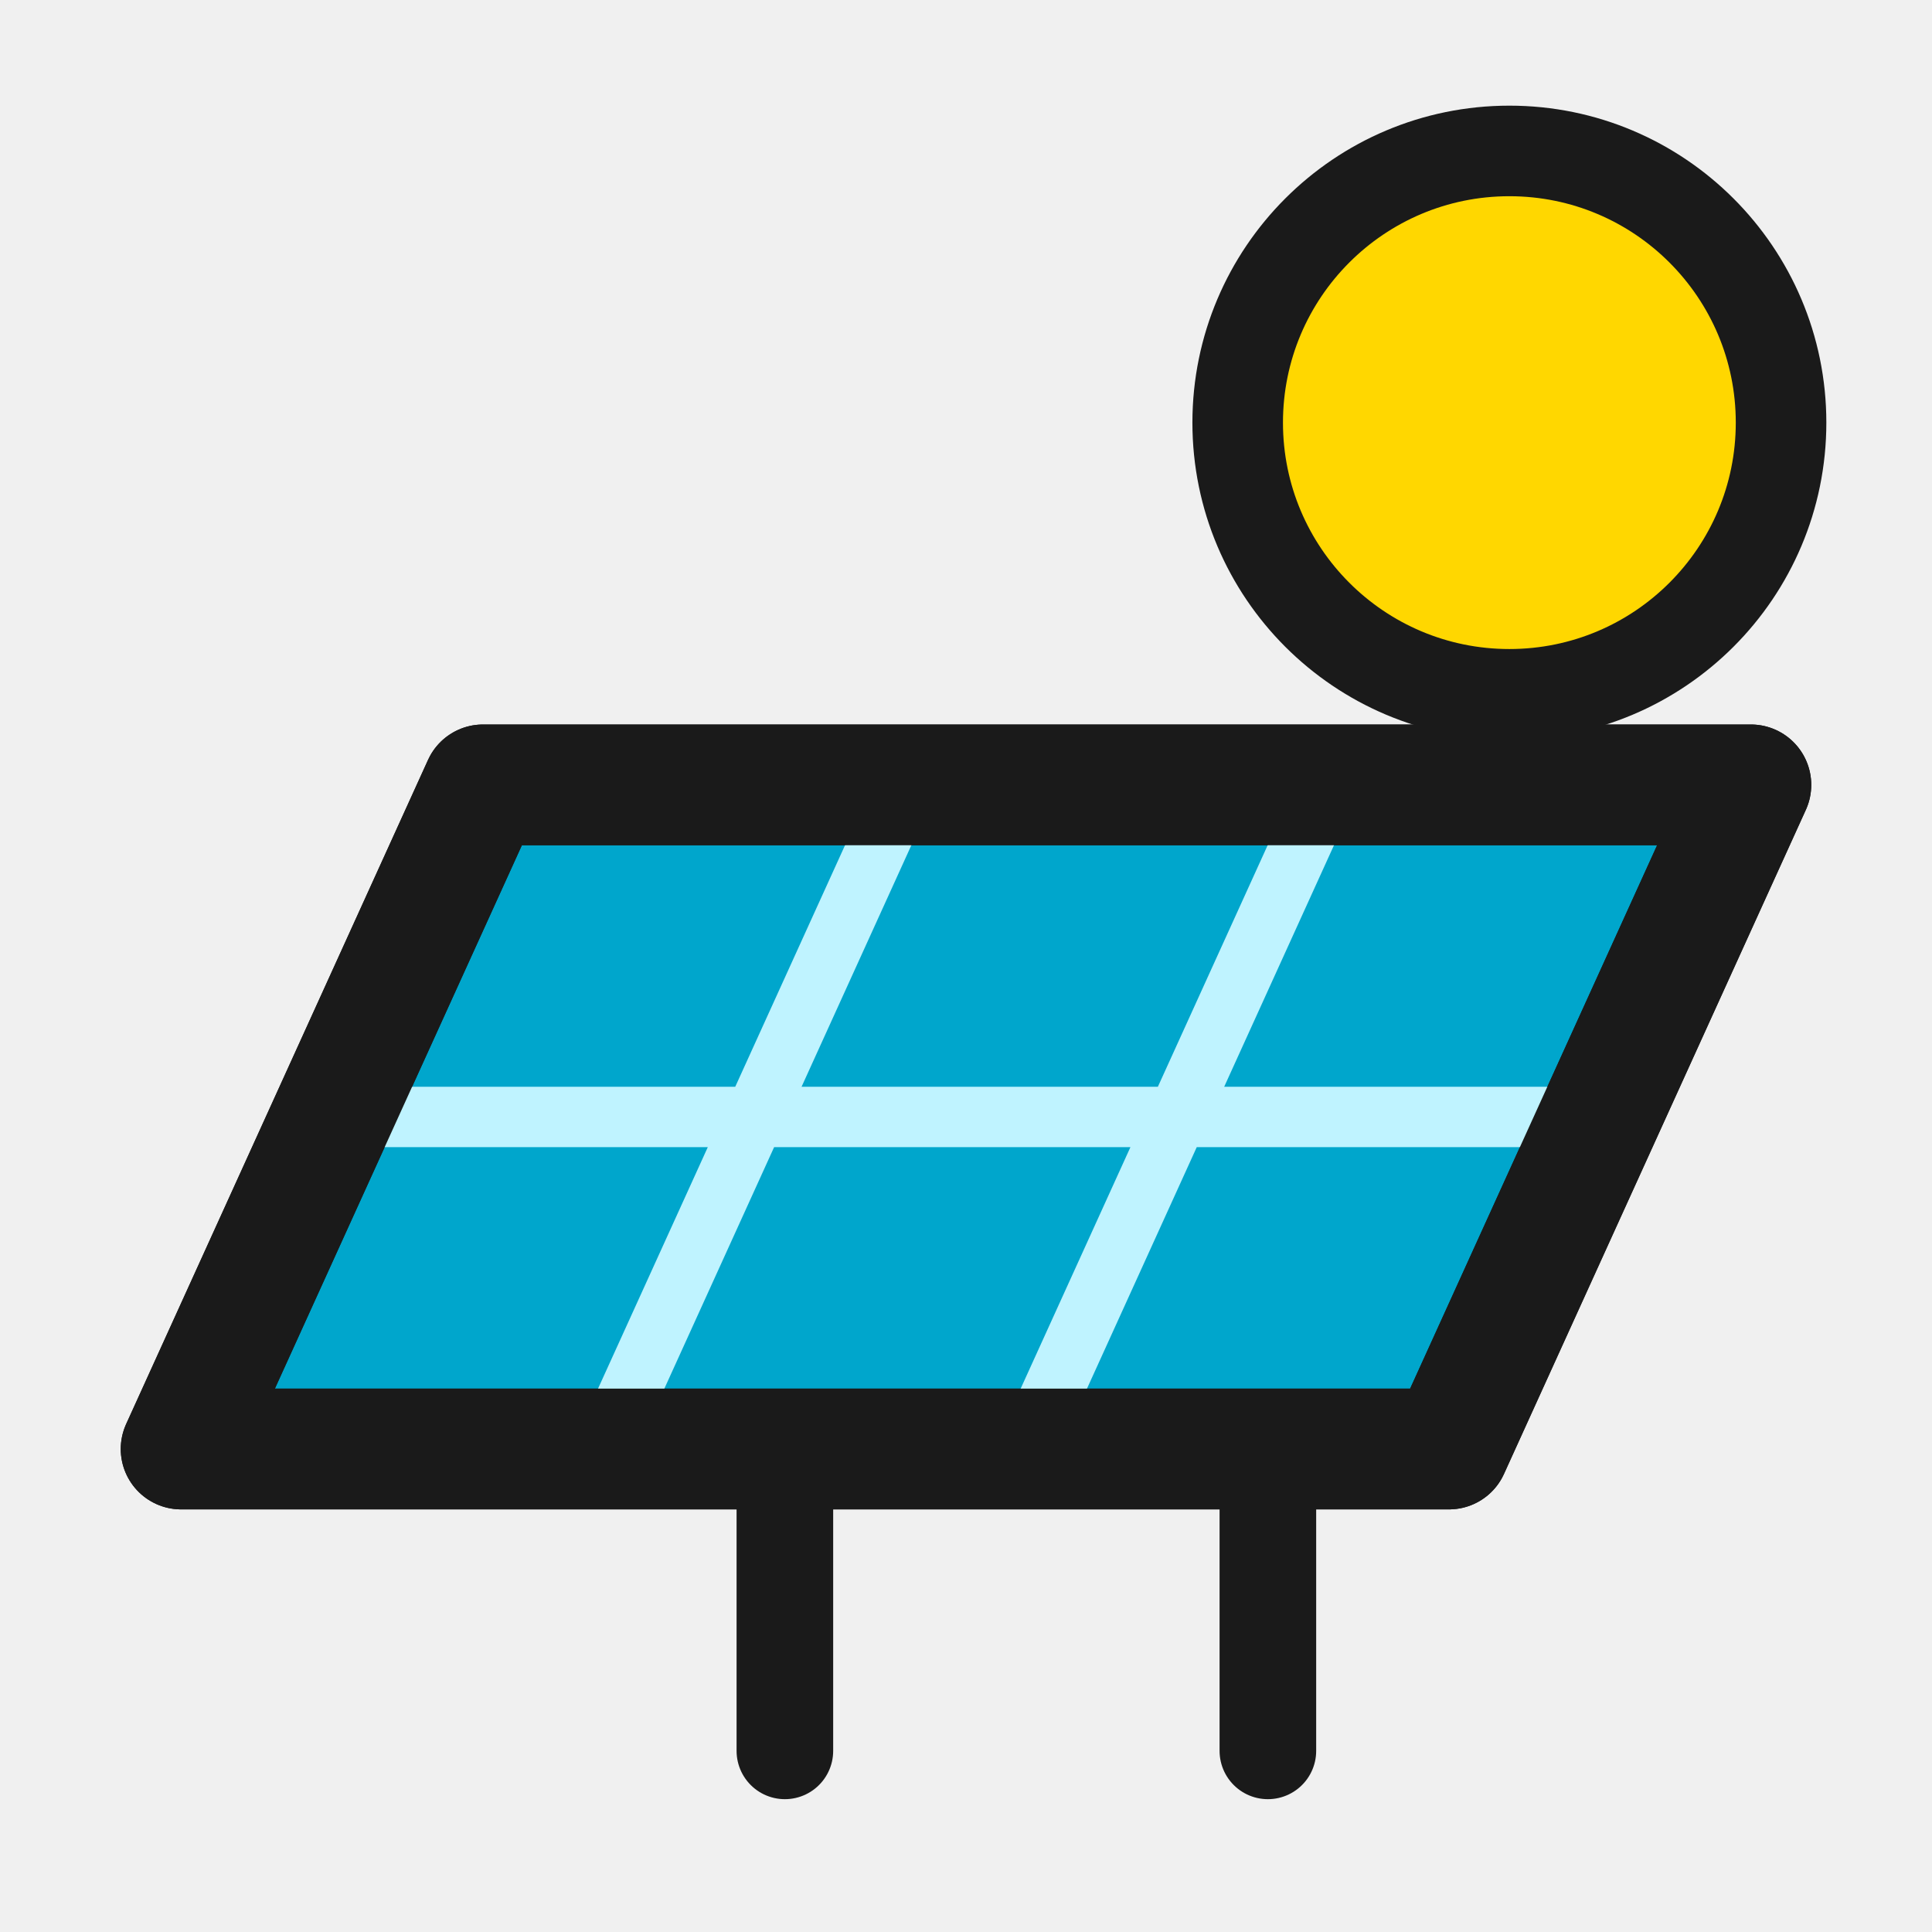
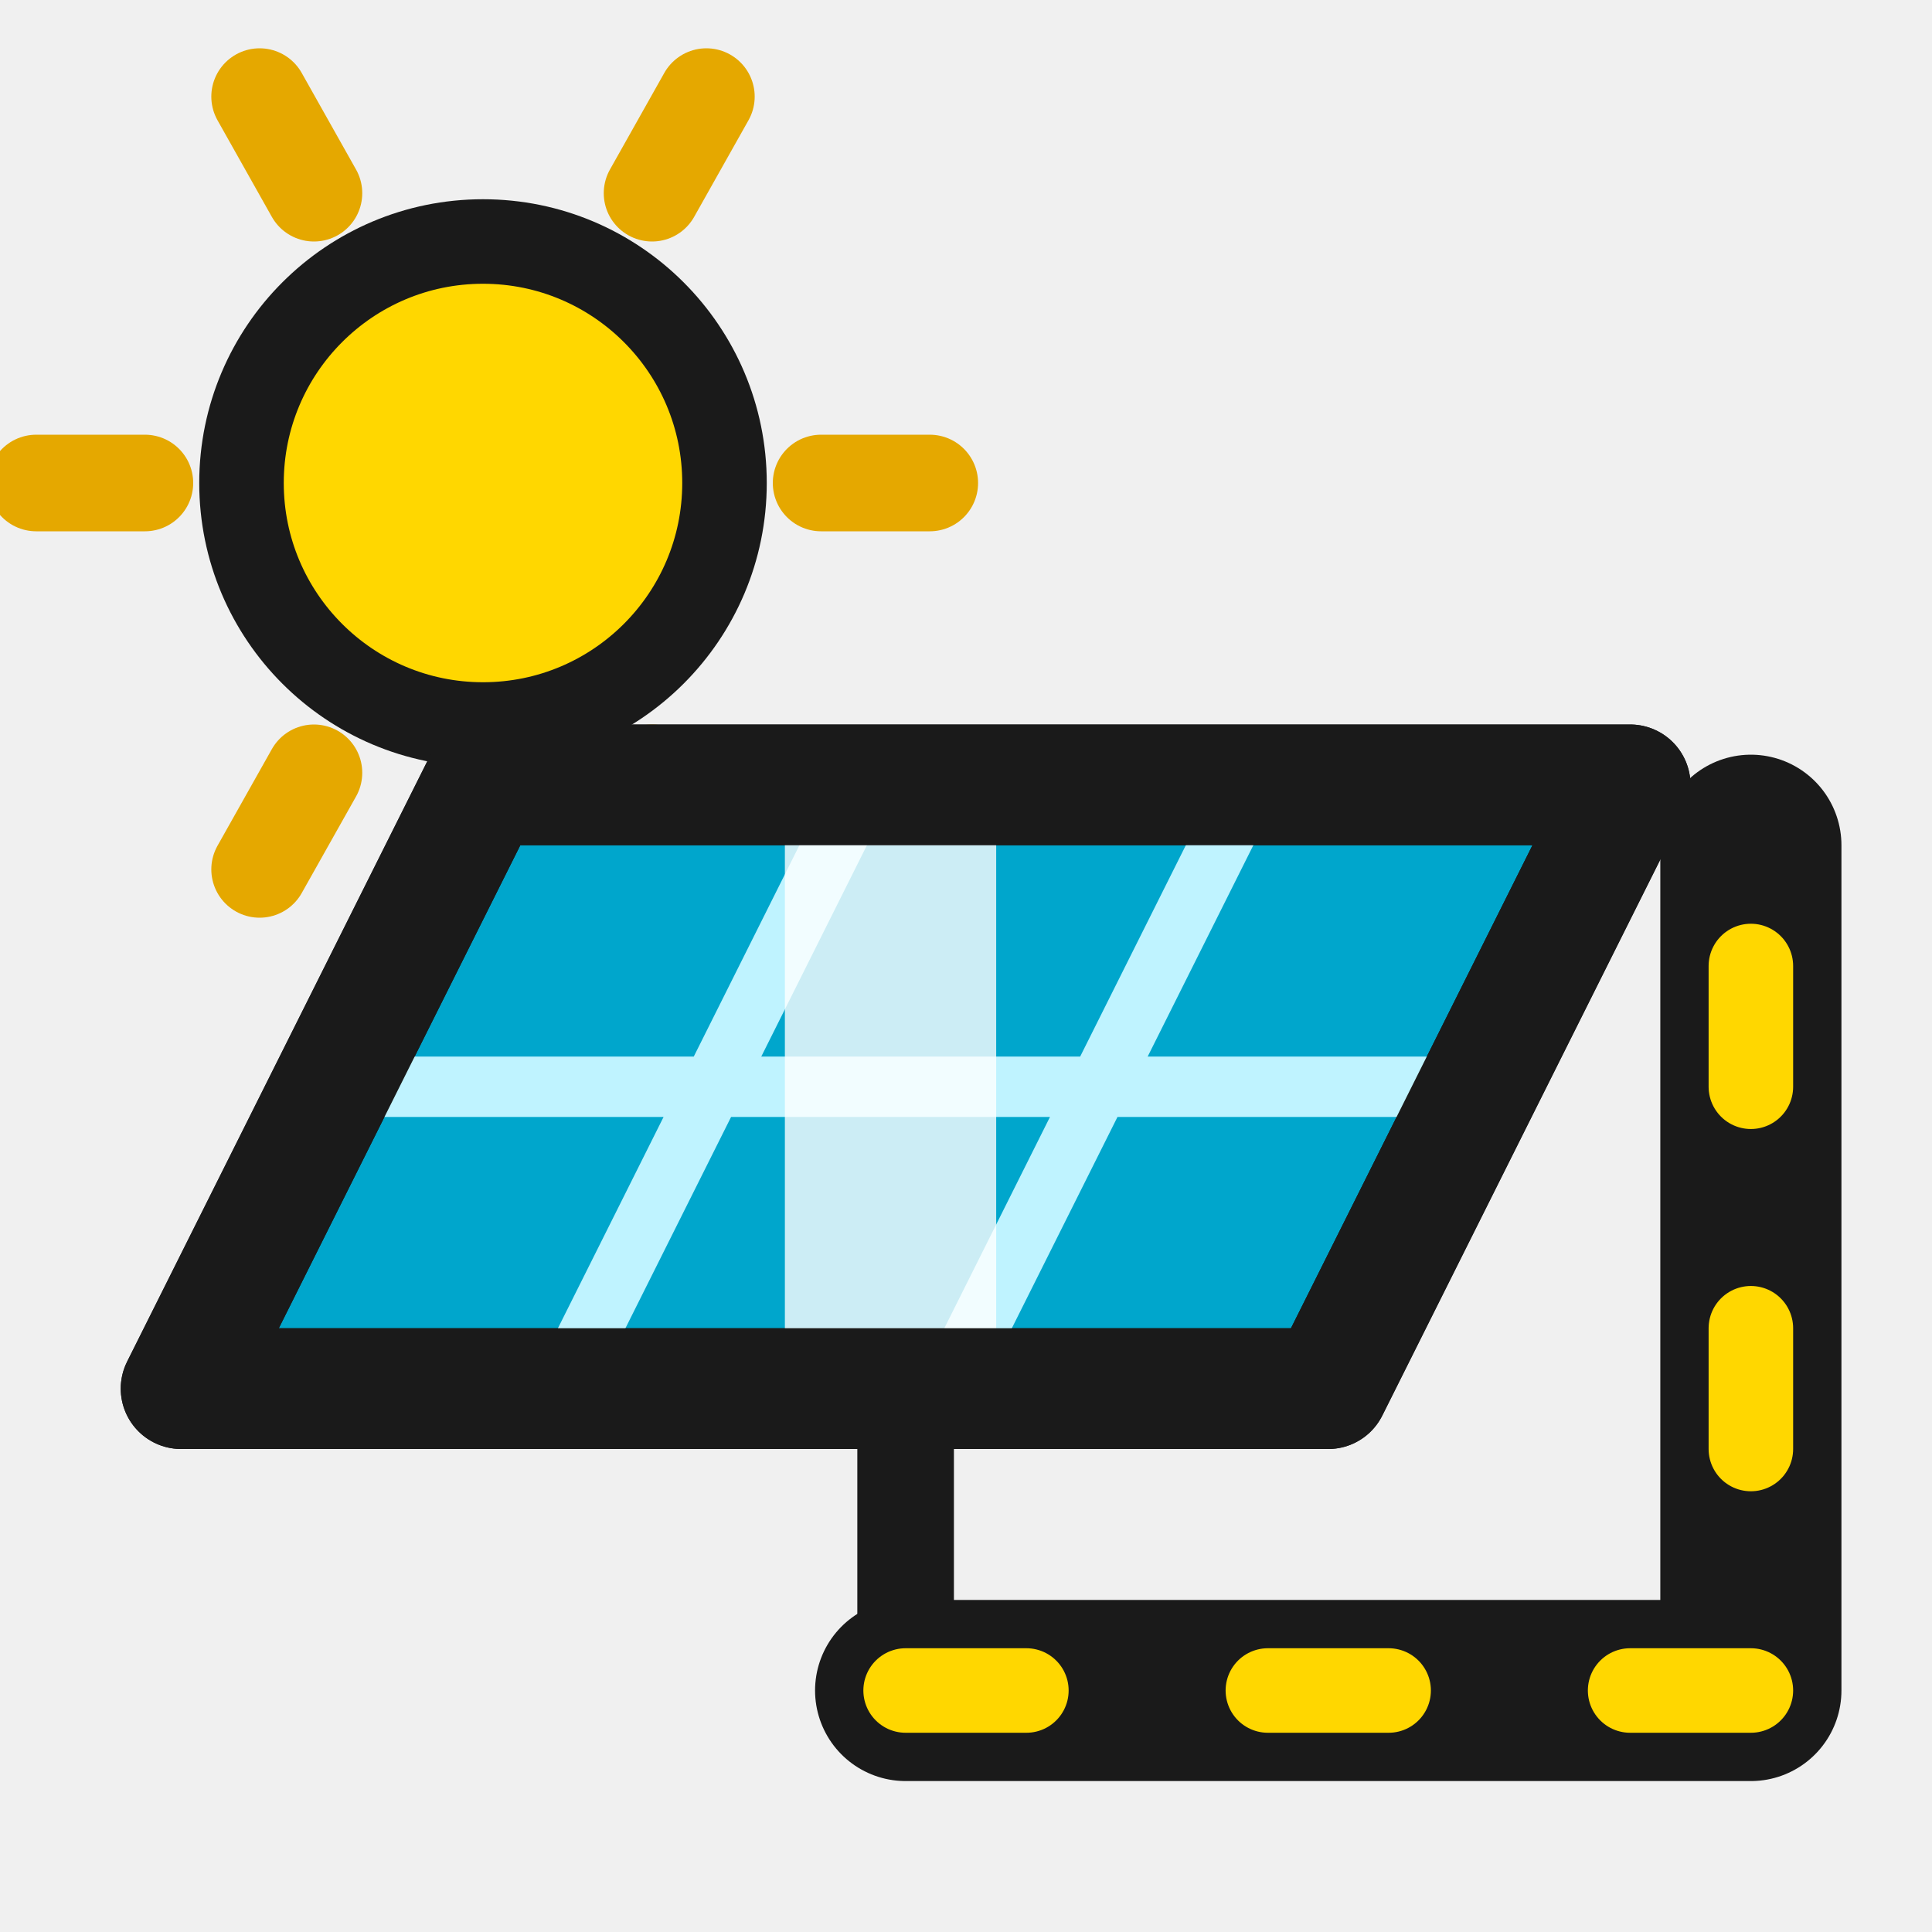
<svg xmlns="http://www.w3.org/2000/svg" viewBox="0 0 32 32" role="img" aria-labelledby="solar-farm-sm-t" class="solar-farm-sm-svg" fill="none" stroke="#1a1a1a" stroke-width="2" stroke-linejoin="round" stroke-linecap="round">
-   <style>@keyframes solar-farm-sm-k-breathe{0%,100%{transform:scale(1)}50%{transform:scale(1.05)}}</style>
-   <g style="animation:solar-farm-sm-k-breathe 3s ease-in-out infinite;transform-box:fill-box;transform-origin:center">
-     <circle cx="25" cy="7" r="4.5" fill="#FFD700" stroke-width="1.5" />
+   <style>@keyframes solar-farm-sm-k-spin{to{transform:rotate(360deg)}}@keyframes solar-farm-sm-k-march{to{stroke-dashoffset:-6}}@keyframes solar-farm-sm-k-sweep{0%{transform:translateX(-9px) skewX(-20deg)}55%,100%{transform:translateX(9px) skewX(-20deg)}}</style>
+   <g style="animation:solar-farm-sm-k-spin 8s linear infinite;transform-box:fill-box;transform-origin:center">
+     <circle cx="8" cy="8" r="7.5" fill="none" stroke="none" />
+     <path d="M13.6 8L15.4 8M10.8 12.8L11.7 14.4M5.2 12.8L4.3 14.4M2.4 8L0.6 8M5.2 3.2L4.3 1.6M10.8 3.2L11.7 1.6" fill="none" stroke="#E5A800" stroke-width="1.6" />
  </g>
-   <path d="M13 23v6M21 23v6" fill="none" stroke-width="1.6" />
-   <polygon points="3,24 8,13 29,13 24,24" fill="#00A6CC" />
-   <path d="M15 13l-5 11M22 13l-5 11M5.5 18.5h21" fill="none" stroke="#BFF3FF" stroke-width="1" />
-   <polygon points="3,24 8,13 29,13 24,24" fill="none" />
+   <circle cx="8" cy="8" r="4" fill="#FFD700" stroke-width="1.4" />
+   <path d="M15 23v5" fill="none" stroke-width="1.6" />
+   <path d="M15 28h14V14" fill="none" stroke-width="3" />
+   <g style="animation:solar-farm-sm-k-march 0.8s linear infinite;transform-box:fill-box;transform-origin:center">
+     <path d="M15 28h14V14" fill="none" stroke="#FFD700" stroke-width="1.4" stroke-dasharray="2 4" />
+   </g>
+   <polygon points="3,23 8,13 27,13 22,23" fill="#00A6CC" />
+   <path d="M14.3 13l-5 10M20.7 13l-5 10M5.5 18h19" fill="none" stroke="#BFF3FF" stroke-width="1" />
+   <clipPath id="solar-farm-sm-p">
+     <polygon points="3,23 8,13 27,13 22,23" fill="#000" />
+   </clipPath>
+   <g clip-path="url(#solar-farm-sm-p)">
+     <g style="animation:solar-farm-sm-k-sweep 2.8s ease-in-out infinite;transform-box:fill-box;transform-origin:center">
+       <rect x="13" y="10" width="3.5" height="16" fill="#fff" stroke="none" opacity="0.8" />
+     </g>
+   </g>
+   <polygon points="3,23 8,13 27,13 22,23" fill="none" />
</svg>
